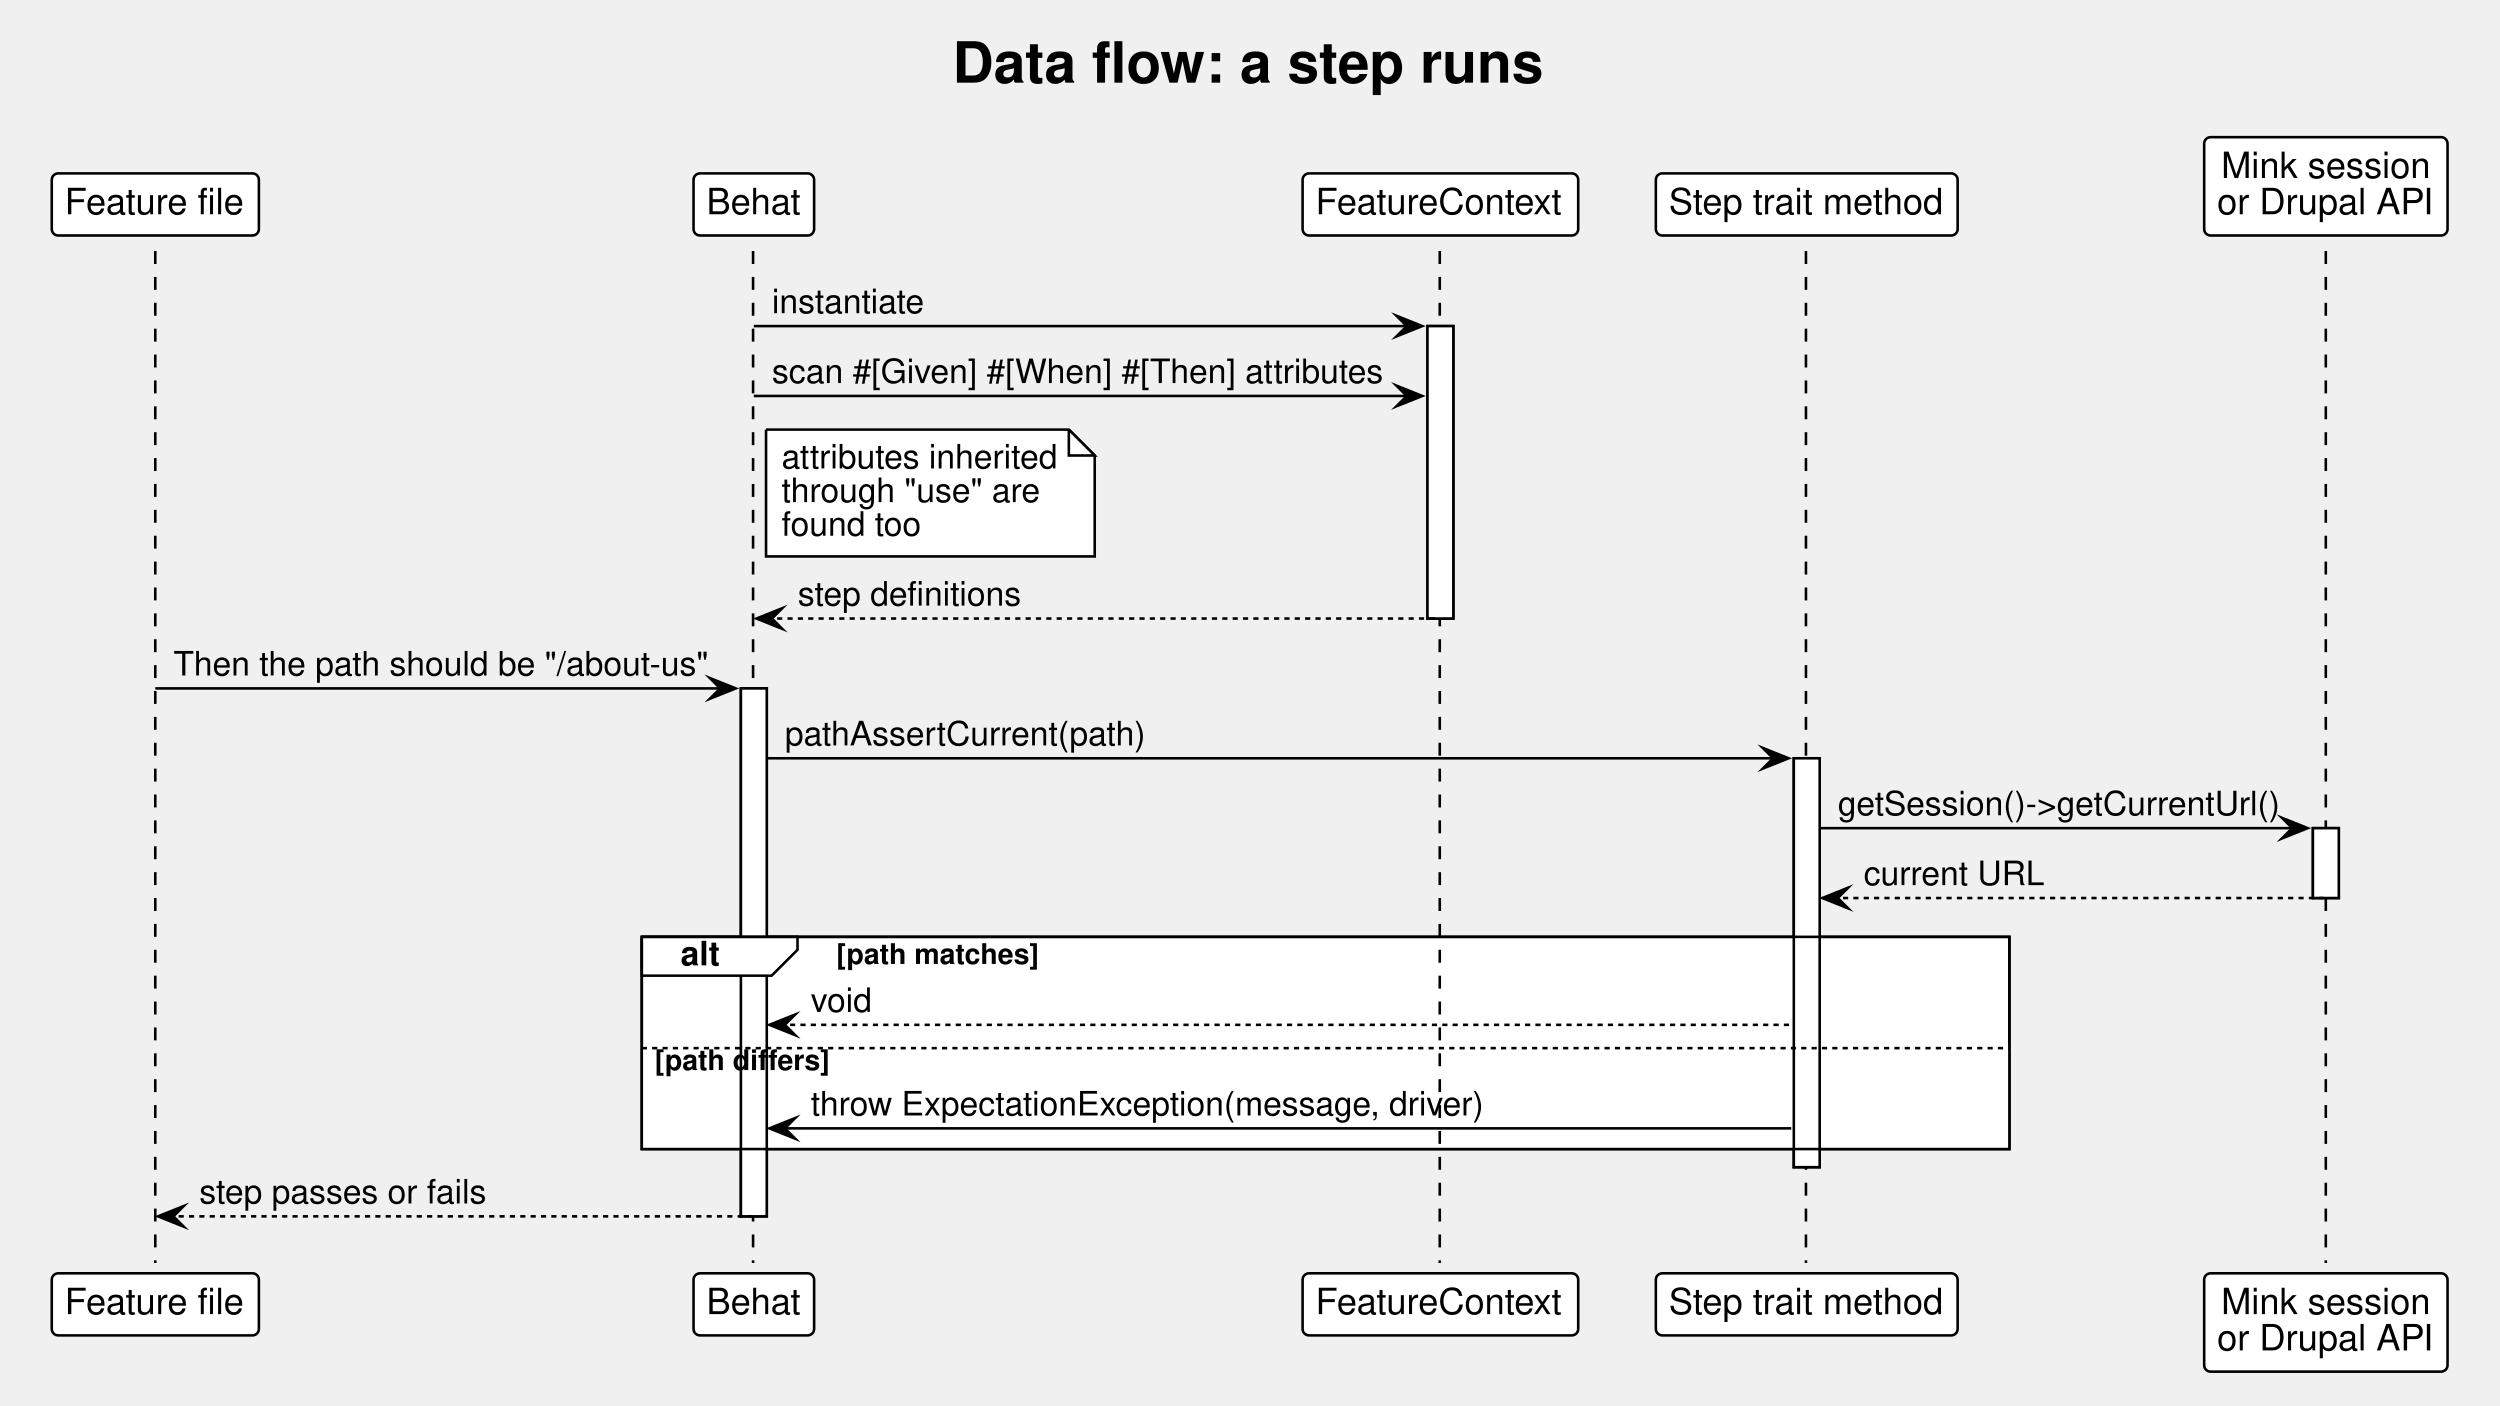
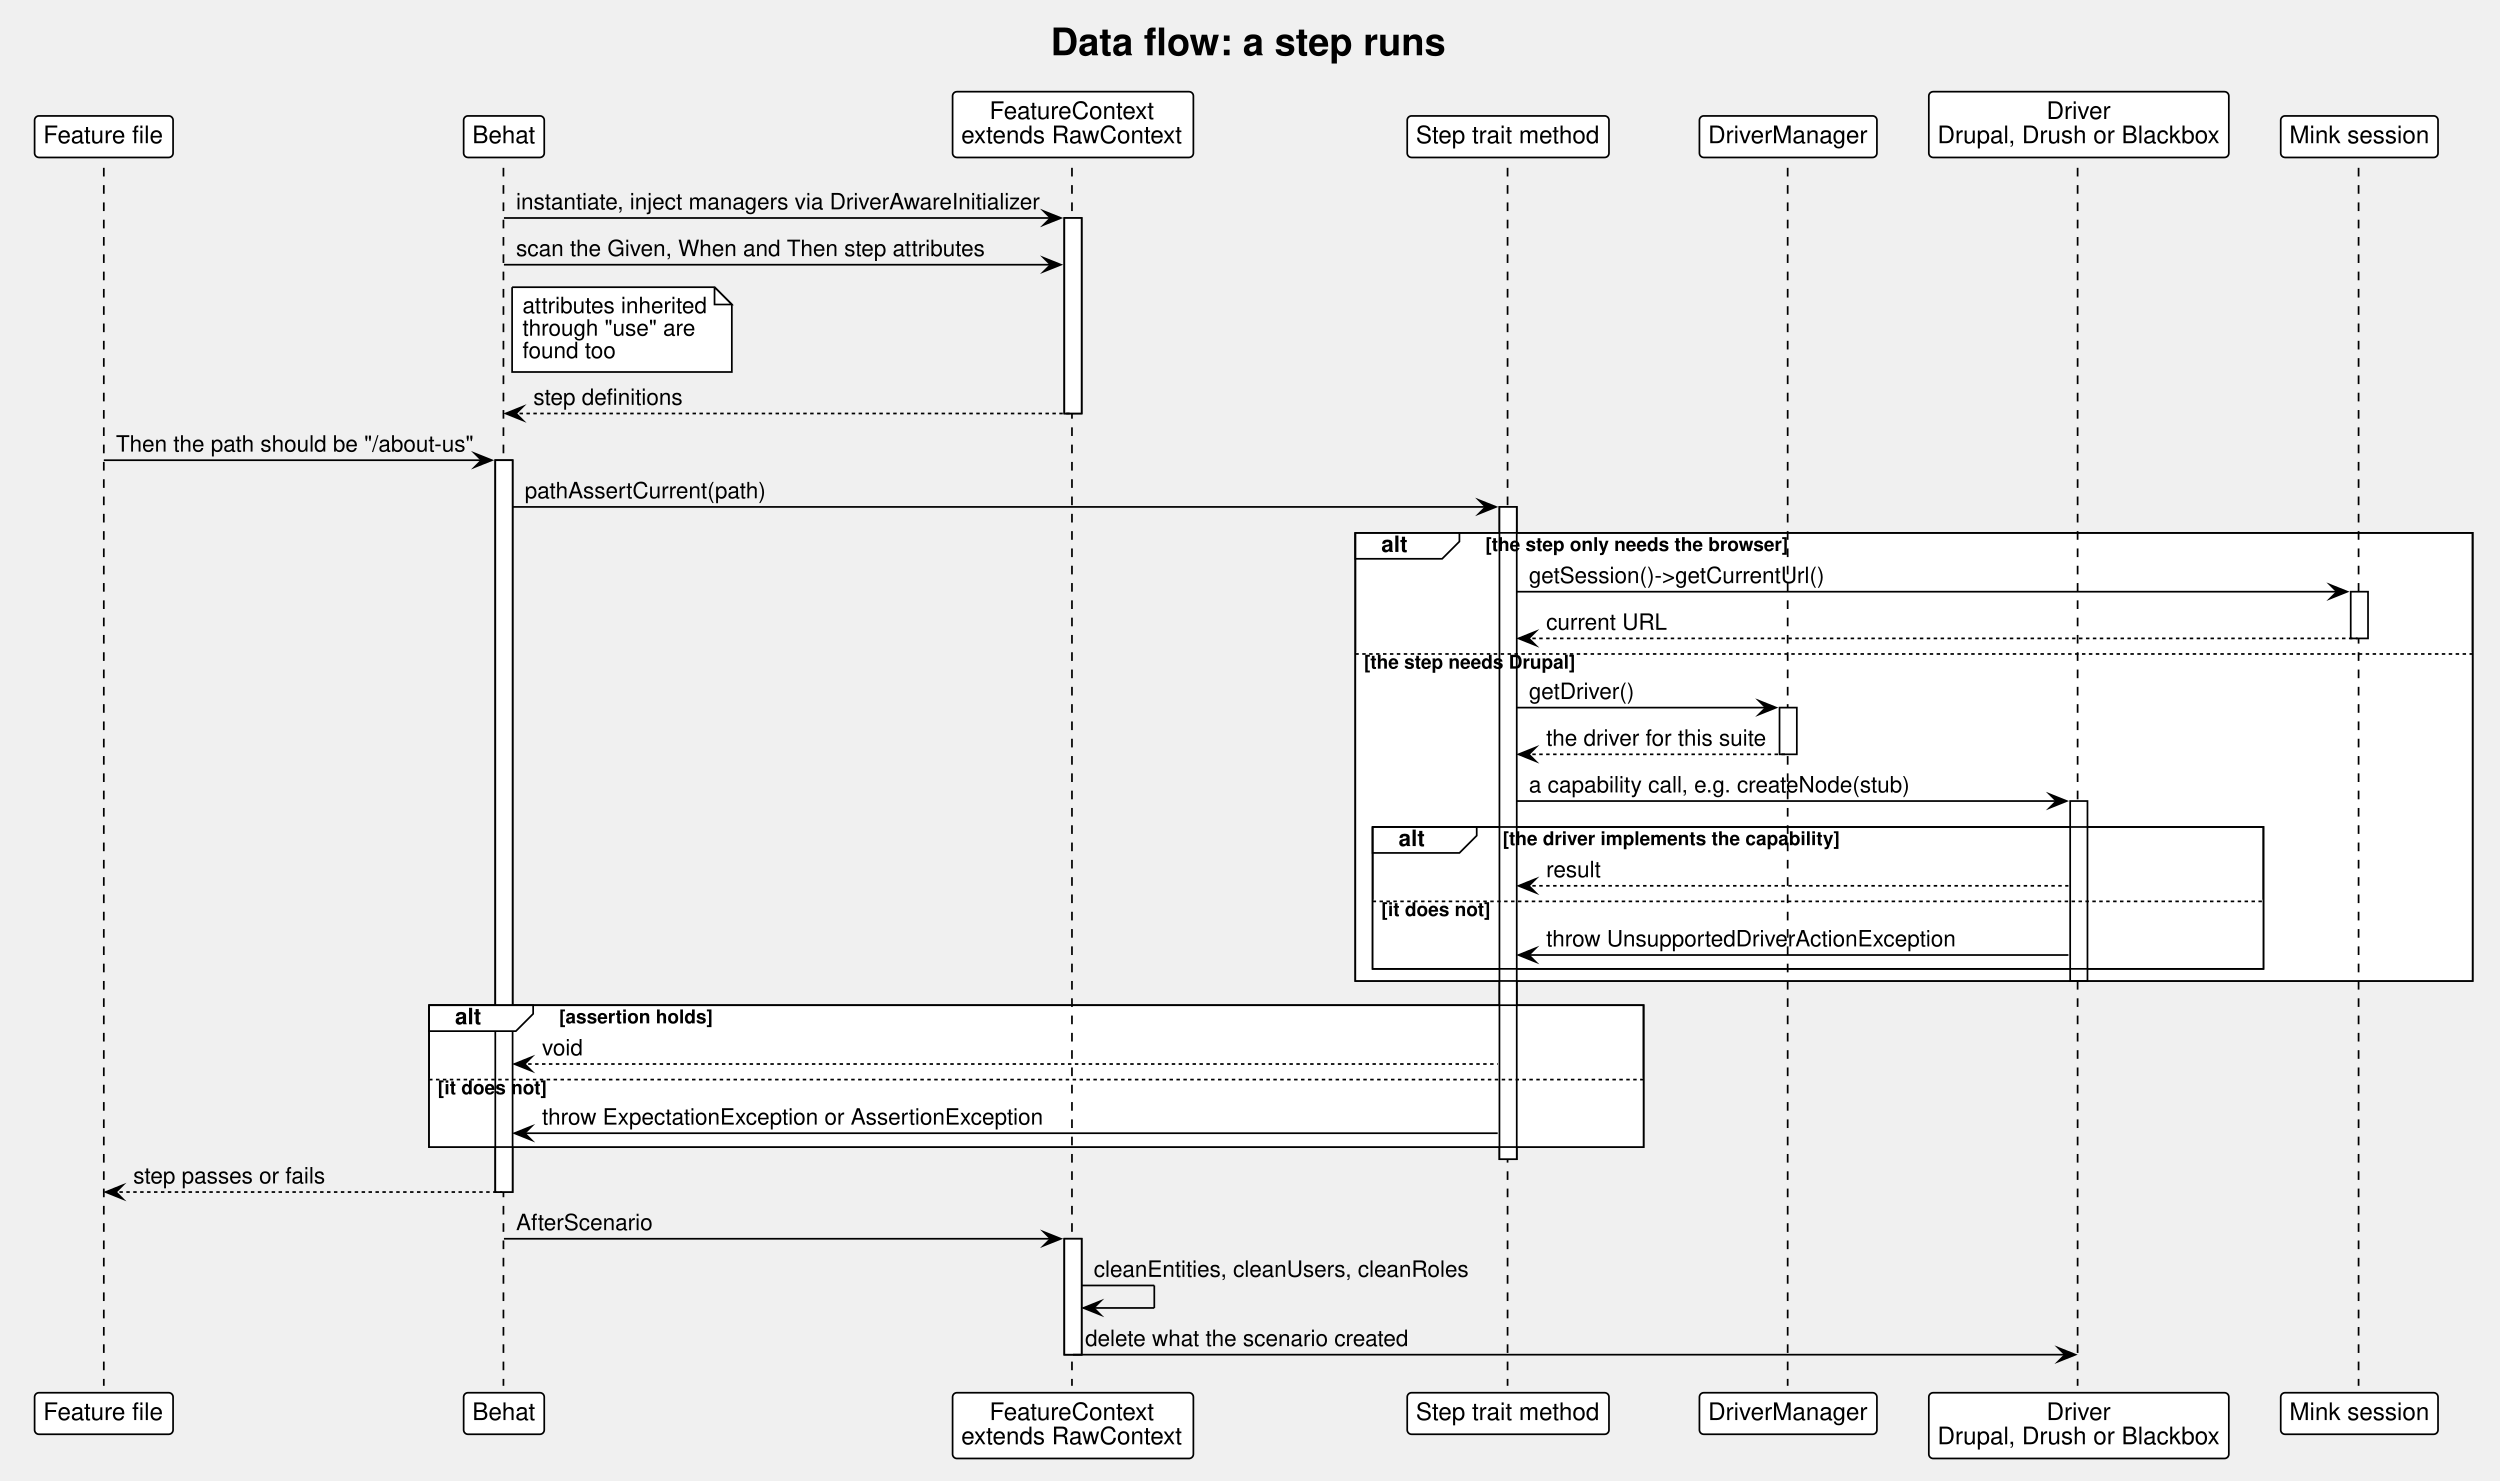
- <svg xmlns="http://www.w3.org/2000/svg" contentStyleType="text/css" data-diagram-type="SEQUENCE" height="543px" preserveAspectRatio="none" style="width:966px;height:543px;background:#FFFFFF;" version="1.1" viewBox="0 0 966 543" width="966px" zoomAndPan="magnify">
+ <svg xmlns="http://www.w3.org/2000/svg" contentStyleType="text/css" data-diagram-type="SEQUENCE" height="856px" preserveAspectRatio="none" style="width:1445px;height:856px;background:#FFFFFF;" version="1.1" viewBox="0 0 1445 856" width="1445px" zoomAndPan="magnify">
  <defs />
  <g>
-     <g class="title" data-source-line="9">
-       <text fill="#000000" font-family="Helvetica" font-size="22" font-weight="700" lengthAdjust="spacing" textLength="228.594" x="368.067" y="31.94">Data flow: a step runs</text>
-     </g>
-     <g>
-       <rect fill="#FFFFFF" height="204" style="stroke:#000000;stroke-width:1;" width="10" x="286.281" y="266" />
-     </g>
-     <g>
-       <rect fill="#FFFFFF" height="113" style="stroke:#000000;stroke-width:1;" width="10" x="551.572" y="126" />
-     </g>
-     <g>
-       <rect fill="#FFFFFF" height="158" style="stroke:#000000;stroke-width:1;" width="10" x="693.127" y="293" />
-     </g>
-     <g>
-       <rect fill="#FFFFFF" height="27" style="stroke:#000000;stroke-width:1;" width="10" x="893.71" y="320" />
-     </g>
-     <rect fill="#FFFFFF" height="82" style="stroke:#000000;stroke-width:1;" width="528.446" x="247.988" y="362" />
-     <rect fill="#FFFFFF" height="40" style="stroke:none;stroke-width:1;" width="528.446" x="247.988" y="404" />
-     <g class="participant-lifeline" data-entity-uid="part1" data-qualified-name="Feature" data-source-line="11" id="part1-lifeline">
-       <g>
-         <rect fill="#000000" fill-opacity="0" height="391" width="8" x="56.017" y="97" />
-         <line style="stroke:#000000;stroke-width:1;stroke-dasharray:5,5;" x1="60" x2="60" y1="97" y2="488" />
-       </g>
-     </g>
-     <g class="participant-lifeline" data-entity-uid="part2" data-qualified-name="Behat" data-source-line="12" id="part2-lifeline">
-       <g>
-         <rect fill="#000000" fill-opacity="0" height="391" width="8" x="287.281" y="97" />
-         <line style="stroke:#000000;stroke-width:1;stroke-dasharray:5,5;" x1="290.988" x2="290.988" y1="97" y2="488" />
-       </g>
-     </g>
-     <g class="participant-lifeline" data-entity-uid="part3" data-qualified-name="Ctx" data-source-line="13" id="part3-lifeline">
-       <g>
-         <rect fill="#000000" fill-opacity="0" height="391" width="8" x="552.572" y="97" />
-         <line style="stroke:#000000;stroke-width:1;stroke-dasharray:5,5;" x1="556.324" x2="556.324" y1="97" y2="488" />
-       </g>
-     </g>
-     <g class="participant-lifeline" data-entity-uid="part4" data-qualified-name="Trait" data-source-line="14" id="part4-lifeline">
-       <g>
-         <rect fill="#000000" fill-opacity="0" height="391" width="8" x="694.127" y="97" />
-         <line style="stroke:#000000;stroke-width:1;stroke-dasharray:5,5;" x1="697.82" x2="697.82" y1="97" y2="488" />
-       </g>
-     </g>
-     <g class="participant-lifeline" data-entity-uid="part5" data-qualified-name="Target" data-source-line="15" id="part5-lifeline">
-       <g>
-         <rect fill="#000000" fill-opacity="0" height="391" width="8" x="894.71" y="97" />
-         <line style="stroke:#000000;stroke-width:1;stroke-dasharray:5,5;" x1="898.693" x2="898.693" y1="97" y2="488" />
-       </g>
-     </g>
-     <g class="participant participant-head" data-entity-uid="part1" data-qualified-name="Feature" data-source-line="11" id="part1-head">
+     <g class="title" data-source-line="10">
+       <text fill="#000000" font-family="Helvetica" font-size="22" font-weight="700" lengthAdjust="spacing" textLength="228.594" x="607.291" y="31.94">Data flow: a step runs</text>
+     </g>
+     <g>
+       <rect fill="#FFFFFF" height="423" style="stroke:#000000;stroke-width:1;" width="10" x="286.281" y="266" />
+     </g>
+     <g>
+       <rect fill="#FFFFFF" height="113" style="stroke:#000000;stroke-width:1;" width="10" x="615.184" y="126" />
+     </g>
+     <g>
+       <rect fill="#FFFFFF" height="67" style="stroke:#000000;stroke-width:1;" width="10" x="615.184" y="716" />
+     </g>
+     <g>
+       <rect fill="#FFFFFF" height="377" style="stroke:#000000;stroke-width:1;" width="10" x="866.68" y="293" />
+     </g>
+     <g>
+       <rect fill="#FFFFFF" height="27" style="stroke:#000000;stroke-width:1;" width="10" x="1028.566" y="409" />
+     </g>
+     <g>
+       <rect fill="#FFFFFF" height="104" style="stroke:#000000;stroke-width:1;" width="10" x="1196.559" y="463" />
+     </g>
+     <g>
+       <rect fill="#FFFFFF" height="27" style="stroke:#000000;stroke-width:1;" width="10" x="1358.717" y="342" />
+     </g>
+     <rect fill="#FFFFFF" height="259" style="stroke:#000000;stroke-width:1;" width="645.802" x="783.374" y="308" />
+     <rect fill="#FFFFFF" height="190" style="stroke:none;stroke-width:1;" width="645.802" x="783.374" y="377" />
+     <rect fill="#FFFFFF" height="82" style="stroke:#000000;stroke-width:1;" width="514.885" x="793.374" y="478" />
+     <rect fill="#FFFFFF" height="40" style="stroke:none;stroke-width:1;" width="514.885" x="793.374" y="520" />
+     <rect fill="#FFFFFF" height="82" style="stroke:#000000;stroke-width:1;" width="701.999" x="247.988" y="581" />
+     <rect fill="#FFFFFF" height="40" style="stroke:none;stroke-width:1;" width="701.999" x="247.988" y="623" />
+     <g class="participant-lifeline" data-entity-uid="part1" data-qualified-name="Feature" data-source-line="12" id="part1-lifeline">
+       <g>
+         <rect fill="#000000" fill-opacity="0" height="704" width="8" x="56.017" y="97" />
+         <line style="stroke:#000000;stroke-width:1;stroke-dasharray:5,5;" x1="60" x2="60" y1="97" y2="801" />
+       </g>
+     </g>
+     <g class="participant-lifeline" data-entity-uid="part2" data-qualified-name="Behat" data-source-line="13" id="part2-lifeline">
+       <g>
+         <rect fill="#000000" fill-opacity="0" height="704" width="8" x="287.281" y="97" />
+         <line style="stroke:#000000;stroke-width:1;stroke-dasharray:5,5;" x1="290.988" x2="290.988" y1="97" y2="801" />
+       </g>
+     </g>
+     <g class="participant-lifeline" data-entity-uid="part3" data-qualified-name="Ctx" data-source-line="14" id="part3-lifeline">
+       <g>
+         <rect fill="#000000" fill-opacity="0" height="704" width="8" x="616.184" y="97" />
+         <line style="stroke:#000000;stroke-width:1;stroke-dasharray:5,5;" x1="619.595" x2="619.595" y1="97" y2="801" />
+       </g>
+     </g>
+     <g class="participant-lifeline" data-entity-uid="part4" data-qualified-name="Trait" data-source-line="15" id="part4-lifeline">
+       <g>
+         <rect fill="#000000" fill-opacity="0" height="704" width="8" x="867.68" y="97" />
+         <line style="stroke:#000000;stroke-width:1;stroke-dasharray:5,5;" x1="871.374" x2="871.374" y1="97" y2="801" />
+       </g>
+     </g>
+     <g class="participant-lifeline" data-entity-uid="part5" data-qualified-name="DM" data-source-line="16" id="part5-lifeline">
+       <g>
+         <rect fill="#000000" fill-opacity="0" height="704" width="8" x="1029.566" y="97" />
+         <line style="stroke:#000000;stroke-width:1;stroke-dasharray:5,5;" x1="1033.273" x2="1033.273" y1="97" y2="801" />
+       </g>
+     </g>
+     <g class="participant-lifeline" data-entity-uid="part6" data-qualified-name="Driver" data-source-line="17" id="part6-lifeline">
+       <g>
+         <rect fill="#000000" fill-opacity="0" height="704" width="8" x="1197.559" y="97" />
+         <line style="stroke:#000000;stroke-width:1;stroke-dasharray:5,5;" x1="1200.859" x2="1200.859" y1="97" y2="801" />
+       </g>
+     </g>
+     <g class="participant-lifeline" data-entity-uid="part7" data-qualified-name="Mink" data-source-line="18" id="part7-lifeline">
+       <g>
+         <rect fill="#000000" fill-opacity="0" height="704" width="8" x="1359.717" y="97" />
+         <line style="stroke:#000000;stroke-width:1;stroke-dasharray:5,5;" x1="1363.259" x2="1363.259" y1="97" y2="801" />
+       </g>
+     </g>
+     <g class="participant participant-head" data-entity-uid="part1" data-qualified-name="Feature" data-source-line="12" id="part1-head">
      <rect fill="#FFFFFF" height="24" rx="2.5" ry="2.5" style="stroke:#000000;stroke-width:1;" width="80.034" x="20" y="67" />
      <text fill="#000000" font-family="Helvetica" font-size="14" lengthAdjust="spacing" textLength="70.034" x="25" y="82.78">Feature file</text>
    </g>
-     <g class="participant participant-tail" data-entity-uid="part1" data-qualified-name="Feature" data-source-line="11" id="part1-tail">
-       <rect fill="#FFFFFF" height="24" rx="2.5" ry="2.5" style="stroke:#000000;stroke-width:1;" width="80.034" x="20" y="492" />
-       <text fill="#000000" font-family="Helvetica" font-size="14" lengthAdjust="spacing" textLength="70.034" x="25" y="507.78">Feature file</text>
-     </g>
-     <g class="participant participant-head" data-entity-uid="part2" data-qualified-name="Behat" data-source-line="12" id="part2-head">
+     <g class="participant participant-tail" data-entity-uid="part1" data-qualified-name="Feature" data-source-line="12" id="part1-tail">
+       <rect fill="#FFFFFF" height="24" rx="2.5" ry="2.5" style="stroke:#000000;stroke-width:1;" width="80.034" x="20" y="805" />
+       <text fill="#000000" font-family="Helvetica" font-size="14" lengthAdjust="spacing" textLength="70.034" x="25" y="820.78">Feature file</text>
+     </g>
+     <g class="participant participant-head" data-entity-uid="part2" data-qualified-name="Behat" data-source-line="13" id="part2-head">
      <rect fill="#FFFFFF" height="24" rx="2.5" ry="2.5" style="stroke:#000000;stroke-width:1;" width="46.586" x="267.988" y="67" />
      <text fill="#000000" font-family="Helvetica" font-size="14" lengthAdjust="spacing" textLength="36.586" x="272.988" y="82.78">Behat</text>
    </g>
-     <g class="participant participant-tail" data-entity-uid="part2" data-qualified-name="Behat" data-source-line="12" id="part2-tail">
-       <rect fill="#FFFFFF" height="24" rx="2.5" ry="2.5" style="stroke:#000000;stroke-width:1;" width="46.586" x="267.988" y="492" />
-       <text fill="#000000" font-family="Helvetica" font-size="14" lengthAdjust="spacing" textLength="36.586" x="272.988" y="507.78">Behat</text>
-     </g>
-     <g class="participant participant-head" data-entity-uid="part3" data-qualified-name="Ctx" data-source-line="13" id="part3-head">
-       <rect fill="#FFFFFF" height="24" rx="2.5" ry="2.5" style="stroke:#000000;stroke-width:1;" width="106.496" x="503.324" y="67" />
-       <text fill="#000000" font-family="Helvetica" font-size="14" lengthAdjust="spacing" textLength="96.496" x="508.324" y="82.78">FeatureContext</text>
-     </g>
-     <g class="participant participant-tail" data-entity-uid="part3" data-qualified-name="Ctx" data-source-line="13" id="part3-tail">
-       <rect fill="#FFFFFF" height="24" rx="2.5" ry="2.5" style="stroke:#000000;stroke-width:1;" width="106.496" x="503.324" y="492" />
-       <text fill="#000000" font-family="Helvetica" font-size="14" lengthAdjust="spacing" textLength="96.496" x="508.324" y="507.78">FeatureContext</text>
-     </g>
-     <g class="participant participant-head" data-entity-uid="part4" data-qualified-name="Trait" data-source-line="14" id="part4-head">
-       <rect fill="#FFFFFF" height="24" rx="2.5" ry="2.5" style="stroke:#000000;stroke-width:1;" width="116.613" x="639.82" y="67" />
-       <text fill="#000000" font-family="Helvetica" font-size="14" lengthAdjust="spacing" textLength="106.613" x="644.82" y="82.78">Step trait method</text>
-     </g>
-     <g class="participant participant-tail" data-entity-uid="part4" data-qualified-name="Trait" data-source-line="14" id="part4-tail">
-       <rect fill="#FFFFFF" height="24" rx="2.5" ry="2.5" style="stroke:#000000;stroke-width:1;" width="116.613" x="639.82" y="492" />
-       <text fill="#000000" font-family="Helvetica" font-size="14" lengthAdjust="spacing" textLength="106.613" x="644.82" y="507.78">Step trait method</text>
-     </g>
-     <g class="participant participant-head" data-entity-uid="part5" data-qualified-name="Target" data-source-line="15" id="part5-head">
-       <rect fill="#FFFFFF" height="38" rx="2.5" ry="2.5" style="stroke:#000000;stroke-width:1;" width="94.034" x="851.693" y="53" />
-       <text fill="#000000" font-family="Helvetica" font-size="14" lengthAdjust="spacing" textLength="80.917" x="858.252" y="68.78">Mink session</text>
-       <text fill="#000000" font-family="Helvetica" font-size="14" lengthAdjust="spacing" textLength="84.034" x="856.693" y="82.78">or Drupal API</text>
-     </g>
-     <g class="participant participant-tail" data-entity-uid="part5" data-qualified-name="Target" data-source-line="15" id="part5-tail">
-       <rect fill="#FFFFFF" height="38" rx="2.5" ry="2.5" style="stroke:#000000;stroke-width:1;" width="94.034" x="851.693" y="492" />
-       <text fill="#000000" font-family="Helvetica" font-size="14" lengthAdjust="spacing" textLength="80.917" x="858.252" y="507.78">Mink session</text>
-       <text fill="#000000" font-family="Helvetica" font-size="14" lengthAdjust="spacing" textLength="84.034" x="856.693" y="521.78">or Drupal API</text>
-     </g>
-     <g>
-       <rect fill="#FFFFFF" height="204" style="stroke:#000000;stroke-width:1;" width="10" x="286.281" y="266" />
-     </g>
-     <g>
-       <rect fill="#FFFFFF" height="113" style="stroke:#000000;stroke-width:1;" width="10" x="551.572" y="126" />
-     </g>
-     <g>
-       <rect fill="#FFFFFF" height="158" style="stroke:#000000;stroke-width:1;" width="10" x="693.127" y="293" />
-     </g>
-     <g>
-       <rect fill="#FFFFFF" height="27" style="stroke:#000000;stroke-width:1;" width="10" x="893.71" y="320" />
-     </g>
-     <g class="message" data-entity-1="part2" data-entity-2="part3" data-source-line="17" id="msg1">
-       <polygon fill="#000000" points="539.572,122,549.572,126,539.572,130,543.572,126" style="stroke:#000000;stroke-width:1;stroke-linejoin:miter;stroke-miterlimit:10;" />
-       <line style="stroke:#000000;stroke-width:1;" x1="291.281" x2="545.572" y1="126" y2="126" />
-       <text fill="#000000" font-family="Helvetica" font-size="13" lengthAdjust="spacing" textLength="59.262" x="298.281" y="121.01">instantiate</text>
-     </g>
-     <g class="message" data-entity-1="part2" data-entity-2="part3" data-source-line="19" id="msg2">
-       <polygon fill="#000000" points="539.572,149,549.572,153,539.572,157,543.572,153" style="stroke:#000000;stroke-width:1;stroke-linejoin:miter;stroke-miterlimit:10;" />
-       <line style="stroke:#000000;stroke-width:1;" x1="291.281" x2="545.572" y1="153" y2="153" />
-       <text fill="#000000" font-family="Helvetica" font-size="13" lengthAdjust="spacing" textLength="236.292" x="298.281" y="148.01">scan #[Given] #[When] #[Then] attributes</text>
+     <g class="participant participant-tail" data-entity-uid="part2" data-qualified-name="Behat" data-source-line="13" id="part2-tail">
+       <rect fill="#FFFFFF" height="24" rx="2.5" ry="2.5" style="stroke:#000000;stroke-width:1;" width="46.586" x="267.988" y="805" />
+       <text fill="#000000" font-family="Helvetica" font-size="14" lengthAdjust="spacing" textLength="36.586" x="272.988" y="820.78">Behat</text>
+     </g>
+     <g class="participant participant-head" data-entity-uid="part3" data-qualified-name="Ctx" data-source-line="14" id="part3-head">
+       <rect fill="#FFFFFF" height="38" rx="2.5" ry="2.5" style="stroke:#000000;stroke-width:1;" width="139.179" x="550.595" y="53" />
+       <text fill="#000000" font-family="Helvetica" font-size="14" lengthAdjust="spacing" textLength="96.496" x="571.936" y="68.78">FeatureContext</text>
+       <text fill="#000000" font-family="Helvetica" font-size="14" lengthAdjust="spacing" textLength="129.179" x="555.595" y="82.78">extends RawContext</text>
+     </g>
+     <g class="participant participant-tail" data-entity-uid="part3" data-qualified-name="Ctx" data-source-line="14" id="part3-tail">
+       <rect fill="#FFFFFF" height="38" rx="2.5" ry="2.5" style="stroke:#000000;stroke-width:1;" width="139.179" x="550.595" y="805" />
+       <text fill="#000000" font-family="Helvetica" font-size="14" lengthAdjust="spacing" textLength="96.496" x="571.936" y="820.78">FeatureContext</text>
+       <text fill="#000000" font-family="Helvetica" font-size="14" lengthAdjust="spacing" textLength="129.179" x="555.595" y="834.78">extends RawContext</text>
+     </g>
+     <g class="participant participant-head" data-entity-uid="part4" data-qualified-name="Trait" data-source-line="15" id="part4-head">
+       <rect fill="#FFFFFF" height="24" rx="2.5" ry="2.5" style="stroke:#000000;stroke-width:1;" width="116.613" x="813.374" y="67" />
+       <text fill="#000000" font-family="Helvetica" font-size="14" lengthAdjust="spacing" textLength="106.613" x="818.374" y="82.78">Step trait method</text>
+     </g>
+     <g class="participant participant-tail" data-entity-uid="part4" data-qualified-name="Trait" data-source-line="15" id="part4-tail">
+       <rect fill="#FFFFFF" height="24" rx="2.5" ry="2.5" style="stroke:#000000;stroke-width:1;" width="116.613" x="813.374" y="805" />
+       <text fill="#000000" font-family="Helvetica" font-size="14" lengthAdjust="spacing" textLength="106.613" x="818.374" y="820.78">Step trait method</text>
+     </g>
+     <g class="participant participant-head" data-entity-uid="part5" data-qualified-name="DM" data-source-line="16" id="part5-head">
+       <rect fill="#FFFFFF" height="24" rx="2.5" ry="2.5" style="stroke:#000000;stroke-width:1;" width="102.586" x="982.273" y="67" />
+       <text fill="#000000" font-family="Helvetica" font-size="14" lengthAdjust="spacing" textLength="92.586" x="987.273" y="82.78">DriverManager</text>
+     </g>
+     <g class="participant participant-tail" data-entity-uid="part5" data-qualified-name="DM" data-source-line="16" id="part5-tail">
+       <rect fill="#FFFFFF" height="24" rx="2.5" ry="2.5" style="stroke:#000000;stroke-width:1;" width="102.586" x="982.273" y="805" />
+       <text fill="#000000" font-family="Helvetica" font-size="14" lengthAdjust="spacing" textLength="92.586" x="987.273" y="820.78">DriverManager</text>
+     </g>
+     <g class="participant participant-head" data-entity-uid="part6" data-qualified-name="Driver" data-source-line="17" id="part6-head">
+       <rect fill="#FFFFFF" height="38" rx="2.5" ry="2.5" style="stroke:#000000;stroke-width:1;" width="173.399" x="1114.859" y="53" />
+       <text fill="#000000" font-family="Helvetica" font-size="14" lengthAdjust="spacing" textLength="37.331" x="1182.894" y="68.78">Driver</text>
+       <text fill="#000000" font-family="Helvetica" font-size="14" lengthAdjust="spacing" textLength="163.399" x="1119.859" y="82.78">Drupal, Drush or Blackbox</text>
+     </g>
+     <g class="participant participant-tail" data-entity-uid="part6" data-qualified-name="Driver" data-source-line="17" id="part6-tail">
+       <rect fill="#FFFFFF" height="38" rx="2.5" ry="2.5" style="stroke:#000000;stroke-width:1;" width="173.399" x="1114.859" y="805" />
+       <text fill="#000000" font-family="Helvetica" font-size="14" lengthAdjust="spacing" textLength="37.331" x="1182.894" y="820.78">Driver</text>
+       <text fill="#000000" font-family="Helvetica" font-size="14" lengthAdjust="spacing" textLength="163.399" x="1119.859" y="834.78">Drupal, Drush or Blackbox</text>
+     </g>
+     <g class="participant participant-head" data-entity-uid="part7" data-qualified-name="Mink" data-source-line="18" id="part7-head">
+       <rect fill="#FFFFFF" height="24" rx="2.5" ry="2.5" style="stroke:#000000;stroke-width:1;" width="90.917" x="1318.259" y="67" />
+       <text fill="#000000" font-family="Helvetica" font-size="14" lengthAdjust="spacing" textLength="80.917" x="1323.259" y="82.78">Mink session</text>
+     </g>
+     <g class="participant participant-tail" data-entity-uid="part7" data-qualified-name="Mink" data-source-line="18" id="part7-tail">
+       <rect fill="#FFFFFF" height="24" rx="2.5" ry="2.5" style="stroke:#000000;stroke-width:1;" width="90.917" x="1318.259" y="805" />
+       <text fill="#000000" font-family="Helvetica" font-size="14" lengthAdjust="spacing" textLength="80.917" x="1323.259" y="820.78">Mink session</text>
+     </g>
+     <g>
+       <rect fill="#FFFFFF" height="423" style="stroke:#000000;stroke-width:1;" width="10" x="286.281" y="266" />
+     </g>
+     <g>
+       <rect fill="#FFFFFF" height="113" style="stroke:#000000;stroke-width:1;" width="10" x="615.184" y="126" />
+     </g>
+     <g>
+       <rect fill="#FFFFFF" height="67" style="stroke:#000000;stroke-width:1;" width="10" x="615.184" y="716" />
+     </g>
+     <g>
+       <rect fill="#FFFFFF" height="377" style="stroke:#000000;stroke-width:1;" width="10" x="866.68" y="293" />
+     </g>
+     <g>
+       <rect fill="#FFFFFF" height="27" style="stroke:#000000;stroke-width:1;" width="10" x="1028.566" y="409" />
+     </g>
+     <g>
+       <rect fill="#FFFFFF" height="104" style="stroke:#000000;stroke-width:1;" width="10" x="1196.559" y="463" />
+     </g>
+     <g>
+       <rect fill="#FFFFFF" height="27" style="stroke:#000000;stroke-width:1;" width="10" x="1358.717" y="342" />
+     </g>
+     <g class="message" data-entity-1="part2" data-entity-2="part3" data-source-line="20" id="msg1">
+       <polygon fill="#000000" points="603.184,122,613.184,126,603.184,130,607.184,126" style="stroke:#000000;stroke-width:1;stroke-linejoin:miter;stroke-miterlimit:10;" />
+       <line style="stroke:#000000;stroke-width:1;" x1="291.281" x2="609.184" y1="126" y2="126" />
+       <text fill="#000000" font-family="Helvetica" font-size="13" lengthAdjust="spacing" textLength="304.903" x="298.281" y="121.01">instantiate, inject managers via DriverAwareInitializer</text>
+     </g>
+     <g class="message" data-entity-1="part2" data-entity-2="part3" data-source-line="22" id="msg2">
+       <polygon fill="#000000" points="603.184,149,613.184,153,603.184,157,607.184,153" style="stroke:#000000;stroke-width:1;stroke-linejoin:miter;stroke-miterlimit:10;" />
+       <line style="stroke:#000000;stroke-width:1;" x1="291.281" x2="609.184" y1="153" y2="153" />
+       <text fill="#000000" font-family="Helvetica" font-size="13" lengthAdjust="spacing" textLength="271.711" x="298.281" y="148.01">scan the Given, When and Then step attributes</text>
    </g>
    <path d="M296,166 L296,215 L423,215 L423,176 L413,166 L296,166" fill="#FFFFFF" style="stroke:#000000;stroke-width:1;" />
    <path d="M413,166 L413,176 L423,176 L413,166" fill="#FFFFFF" style="stroke:#000000;stroke-width:1;" />
    <text fill="#000000" font-family="Helvetica" font-size="13" lengthAdjust="spacing" textLength="106.952" x="302" y="181.01">attributes inherited</text>
    <text fill="#000000" font-family="Helvetica" font-size="13" lengthAdjust="spacing" textLength="100.293" x="302" y="194.01">through "use" are</text>
    <text fill="#000000" font-family="Helvetica" font-size="13" lengthAdjust="spacing" textLength="54.215" x="302" y="207.01">found too</text>
-     <g class="message" data-entity-1="part3" data-entity-2="part2" data-source-line="21" id="msg3">
+     <g class="message" data-entity-1="part3" data-entity-2="part2" data-source-line="24" id="msg3">
      <polygon fill="#000000" points="302.281,235,292.281,239,302.281,243,298.281,239" style="stroke:#000000;stroke-width:1;stroke-linejoin:miter;stroke-miterlimit:10;" />
-       <line style="stroke:#000000;stroke-width:1;stroke-dasharray:2,2;" x1="296.281" x2="555.572" y1="239" y2="239" />
+       <line style="stroke:#000000;stroke-width:1;stroke-dasharray:2,2;" x1="296.281" x2="619.184" y1="239" y2="239" />
      <text fill="#000000" font-family="Helvetica" font-size="13" lengthAdjust="spacing" textLength="86.722" x="308.281" y="234.01">step definitions</text>
    </g>
-     <g class="message" data-entity-1="part1" data-entity-2="part2" data-source-line="24" id="msg4">
+     <g class="message" data-entity-1="part1" data-entity-2="part2" data-source-line="27" id="msg4">
      <polygon fill="#000000" points="274.281,262,284.281,266,274.281,270,278.281,266" style="stroke:#000000;stroke-width:1;stroke-linejoin:miter;stroke-miterlimit:10;" />
      <line style="stroke:#000000;stroke-width:1;" x1="60.017" x2="280.281" y1="266" y2="266" />
      <text fill="#000000" font-family="Helvetica" font-size="13" lengthAdjust="spacing" textLength="207.264" x="67.017" y="261.01">Then the path should be "/about-us"</text>
    </g>
-     <g class="message" data-entity-1="part2" data-entity-2="part4" data-source-line="26" id="msg5">
-       <polygon fill="#000000" points="681.127,289,691.127,293,681.127,297,685.127,293" style="stroke:#000000;stroke-width:1;stroke-linejoin:miter;stroke-miterlimit:10;" />
-       <line style="stroke:#000000;stroke-width:1;" x1="296.281" x2="687.127" y1="293" y2="293" />
+     <g class="message" data-entity-1="part2" data-entity-2="part4" data-source-line="29" id="msg5">
+       <polygon fill="#000000" points="854.68,289,864.68,293,854.68,297,858.68,293" style="stroke:#000000;stroke-width:1;stroke-linejoin:miter;stroke-miterlimit:10;" />
+       <line style="stroke:#000000;stroke-width:1;" x1="296.281" x2="860.68" y1="293" y2="293" />
      <text fill="#000000" font-family="Helvetica" font-size="13" lengthAdjust="spacing" textLength="139.452" x="303.281" y="288.01">pathAssertCurrent(path)</text>
    </g>
-     <g class="message" data-entity-1="part4" data-entity-2="part5" data-source-line="28" id="msg6">
-       <polygon fill="#000000" points="881.71,316,891.71,320,881.71,324,885.71,320" style="stroke:#000000;stroke-width:1;stroke-linejoin:miter;stroke-miterlimit:10;" />
-       <line style="stroke:#000000;stroke-width:1;" x1="703.127" x2="887.71" y1="320" y2="320" />
-       <text fill="#000000" font-family="Helvetica" font-size="13" lengthAdjust="spacing" textLength="171.583" x="710.127" y="315.01">getSession()-&gt;getCurrentUrl()</text>
-     </g>
-     <g class="message" data-entity-1="part5" data-entity-2="part4" data-source-line="30" id="msg7">
-       <polygon fill="#000000" points="714.127,343,704.127,347,714.127,351,710.127,347" style="stroke:#000000;stroke-width:1;stroke-linejoin:miter;stroke-miterlimit:10;" />
-       <line style="stroke:#000000;stroke-width:1;stroke-dasharray:2,2;" x1="708.127" x2="897.71" y1="347" y2="347" />
-       <text fill="#000000" font-family="Helvetica" font-size="13" lengthAdjust="spacing" textLength="70.078" x="720.127" y="342.01">current URL</text>
-     </g>
-     <path d="M247.988,362 L308.159,362 L308.159,367 L298.159,377 L247.988,377 L247.988,362" fill="#FFFFFF" style="stroke:#000000;stroke-width:1;" />
-     <rect fill="none" height="82" style="stroke:#000000;stroke-width:1;" width="528.446" x="247.988" y="362" />
-     <text fill="#000000" font-family="Helvetica" font-size="13" font-weight="700" lengthAdjust="spacing" textLength="15.171" x="262.988" y="373.01">alt</text>
-     <text fill="#000000" font-family="Helvetica" font-size="11" font-weight="700" lengthAdjust="spacing" textLength="78.235" x="323.159" y="372.47">[path matches]</text>
-     <g class="message" data-entity-1="part4" data-entity-2="part2" data-source-line="34" id="msg8">
-       <polygon fill="#000000" points="307.281,392,297.281,396,307.281,400,303.281,396" style="stroke:#000000;stroke-width:1;stroke-linejoin:miter;stroke-miterlimit:10;" />
-       <line style="stroke:#000000;stroke-width:1;stroke-dasharray:2,2;" x1="301.281" x2="692.127" y1="396" y2="396" />
-       <text fill="#000000" font-family="Helvetica" font-size="13" lengthAdjust="spacing" textLength="23.848" x="313.281" y="391.01">void</text>
-     </g>
-     <line style="stroke:#000000;stroke-width:1;stroke-dasharray:2,2;" x1="247.988" x2="776.434" y1="405" y2="405" />
-     <text fill="#000000" font-family="Helvetica" font-size="11" font-weight="700" lengthAdjust="spacing" textLength="67.219" x="252.988" y="413.47">[path differs]</text>
-     <g class="message" data-entity-1="part4" data-entity-2="part2" data-source-line="36" id="msg9">
-       <polygon fill="#000000" points="307.281,432,297.281,436,307.281,440,303.281,436" style="stroke:#000000;stroke-width:1;stroke-linejoin:miter;stroke-miterlimit:10;" />
-       <line style="stroke:#000000;stroke-width:1;" x1="301.281" x2="692.127" y1="436" y2="436" />
-       <text fill="#000000" font-family="Helvetica" font-size="13" lengthAdjust="spacing" textLength="261.562" x="313.281" y="431.01">throw ExpectationException(message, driver)</text>
-     </g>
-     <g class="message" data-entity-1="part2" data-entity-2="part1" data-source-line="40" id="msg10">
-       <polygon fill="#000000" points="71.017,466,61.017,470,71.017,474,67.017,470" style="stroke:#000000;stroke-width:1;stroke-linejoin:miter;stroke-miterlimit:10;" />
-       <line style="stroke:#000000;stroke-width:1;stroke-dasharray:2,2;" x1="65.017" x2="290.281" y1="470" y2="470" />
-       <text fill="#000000" font-family="Helvetica" font-size="13" lengthAdjust="spacing" textLength="111.274" x="77.017" y="465.01">step passes or fails</text>
+     <path d="M783.374,308 L843.544,308 L843.544,313 L833.544,323 L783.374,323 L783.374,308" fill="#FFFFFF" style="stroke:#000000;stroke-width:1;" />
+     <rect fill="none" height="259" style="stroke:#000000;stroke-width:1;" width="645.802" x="783.374" y="308" />
+     <text fill="#000000" font-family="Helvetica" font-size="13" font-weight="700" lengthAdjust="spacing" textLength="15.171" x="798.374" y="319.01">alt</text>
+     <text fill="#000000" font-family="Helvetica" font-size="11" font-weight="700" lengthAdjust="spacing" textLength="175.42" x="858.544" y="318.47">[the step only needs the browser]</text>
+     <g class="message" data-entity-1="part4" data-entity-2="part7" data-source-line="33" id="msg6">
+       <polygon fill="#000000" points="1346.717,338,1356.717,342,1346.717,346,1350.717,342" style="stroke:#000000;stroke-width:1;stroke-linejoin:miter;stroke-miterlimit:10;" />
+       <line style="stroke:#000000;stroke-width:1;" x1="876.68" x2="1352.717" y1="342" y2="342" />
+       <text fill="#000000" font-family="Helvetica" font-size="13" lengthAdjust="spacing" textLength="171.583" x="883.68" y="337.01">getSession()-&gt;getCurrentUrl()</text>
+     </g>
+     <g class="message" data-entity-1="part7" data-entity-2="part4" data-source-line="35" id="msg7">
+       <polygon fill="#000000" points="887.68,365,877.68,369,887.68,373,883.68,369" style="stroke:#000000;stroke-width:1;stroke-linejoin:miter;stroke-miterlimit:10;" />
+       <line style="stroke:#000000;stroke-width:1;stroke-dasharray:2,2;" x1="881.68" x2="1362.717" y1="369" y2="369" />
+       <text fill="#000000" font-family="Helvetica" font-size="13" lengthAdjust="spacing" textLength="70.078" x="893.68" y="364.01">current URL</text>
+     </g>
+     <line style="stroke:#000000;stroke-width:1;stroke-dasharray:2,2;" x1="783.374" x2="1429.176" y1="378" y2="378" />
+     <text fill="#000000" font-family="Helvetica" font-size="11" font-weight="700" lengthAdjust="spacing" textLength="122.241" x="788.374" y="386.47">[the step needs Drupal]</text>
+     <g class="message" data-entity-1="part4" data-entity-2="part5" data-source-line="38" id="msg8">
+       <polygon fill="#000000" points="1016.566,405,1026.566,409,1016.566,413,1020.566,409" style="stroke:#000000;stroke-width:1;stroke-linejoin:miter;stroke-miterlimit:10;" />
+       <line style="stroke:#000000;stroke-width:1;" x1="876.68" x2="1022.566" y1="409" y2="409" />
+       <text fill="#000000" font-family="Helvetica" font-size="13" lengthAdjust="spacing" textLength="61.395" x="883.68" y="404.01">getDriver()</text>
+     </g>
+     <g class="message" data-entity-1="part5" data-entity-2="part4" data-source-line="40" id="msg9">
+       <polygon fill="#000000" points="887.68,432,877.68,436,887.68,440,883.68,436" style="stroke:#000000;stroke-width:1;stroke-linejoin:miter;stroke-miterlimit:10;" />
+       <line style="stroke:#000000;stroke-width:1;stroke-dasharray:2,2;" x1="881.68" x2="1032.566" y1="436" y2="436" />
+       <text fill="#000000" font-family="Helvetica" font-size="13" lengthAdjust="spacing" textLength="127.886" x="893.68" y="431.01">the driver for this suite</text>
+     </g>
+     <g class="message" data-entity-1="part4" data-entity-2="part6" data-source-line="42" id="msg10">
+       <polygon fill="#000000" points="1184.559,459,1194.559,463,1184.559,467,1188.559,463" style="stroke:#000000;stroke-width:1;stroke-linejoin:miter;stroke-miterlimit:10;" />
+       <line style="stroke:#000000;stroke-width:1;" x1="876.68" x2="1190.559" y1="463" y2="463" />
+       <text fill="#000000" font-family="Helvetica" font-size="13" lengthAdjust="spacing" textLength="221.114" x="883.68" y="458.01">a capability call, e.g. createNode(stub)</text>
+     </g>
+     <path d="M793.374,478 L853.544,478 L853.544,483 L843.544,493 L793.374,493 L793.374,478" fill="#FFFFFF" style="stroke:#000000;stroke-width:1;" />
+     <rect fill="none" height="82" style="stroke:#000000;stroke-width:1;" width="514.885" x="793.374" y="478" />
+     <text fill="#000000" font-family="Helvetica" font-size="13" font-weight="700" lengthAdjust="spacing" textLength="15.171" x="808.374" y="489.01">alt</text>
+     <text fill="#000000" font-family="Helvetica" font-size="11" font-weight="700" lengthAdjust="spacing" textLength="194.992" x="868.544" y="488.47">[the driver implements the capability]</text>
+     <g class="message" data-entity-1="part6" data-entity-2="part4" data-source-line="45" id="msg11">
+       <polygon fill="#000000" points="887.68,508,877.68,512,887.68,516,883.68,512" style="stroke:#000000;stroke-width:1;stroke-linejoin:miter;stroke-miterlimit:10;" />
+       <line style="stroke:#000000;stroke-width:1;stroke-dasharray:2,2;" x1="881.68" x2="1195.559" y1="512" y2="512" />
+       <text fill="#000000" font-family="Helvetica" font-size="13" lengthAdjust="spacing" textLength="31.789" x="893.68" y="507.01">result</text>
+     </g>
+     <line style="stroke:#000000;stroke-width:1;stroke-dasharray:2,2;" x1="793.374" x2="1308.259" y1="521" y2="521" />
+     <text fill="#000000" font-family="Helvetica" font-size="11" font-weight="700" lengthAdjust="spacing" textLength="62.933" x="798.374" y="529.47">[it does not]</text>
+     <g class="message" data-entity-1="part6" data-entity-2="part4" data-source-line="47" id="msg12">
+       <polygon fill="#000000" points="887.68,548,877.68,552,887.68,556,883.68,552" style="stroke:#000000;stroke-width:1;stroke-linejoin:miter;stroke-miterlimit:10;" />
+       <line style="stroke:#000000;stroke-width:1;" x1="881.68" x2="1195.559" y1="552" y2="552" />
+       <text fill="#000000" font-family="Helvetica" font-size="13" lengthAdjust="spacing" textLength="237.726" x="893.68" y="547.01">throw UnsupportedDriverActionException</text>
+     </g>
+     <path d="M247.988,581 L308.159,581 L308.159,586 L298.159,596 L247.988,596 L247.988,581" fill="#FFFFFF" style="stroke:#000000;stroke-width:1;" />
+     <rect fill="none" height="82" style="stroke:#000000;stroke-width:1;" width="701.999" x="247.988" y="581" />
+     <text fill="#000000" font-family="Helvetica" font-size="13" font-weight="700" lengthAdjust="spacing" textLength="15.171" x="262.988" y="592.01">alt</text>
+     <text fill="#000000" font-family="Helvetica" font-size="11" font-weight="700" lengthAdjust="spacing" textLength="88.623" x="323.159" y="591.47">[assertion holds]</text>
+     <g class="message" data-entity-1="part4" data-entity-2="part2" data-source-line="53" id="msg13">
+       <polygon fill="#000000" points="307.281,611,297.281,615,307.281,619,303.281,615" style="stroke:#000000;stroke-width:1;stroke-linejoin:miter;stroke-miterlimit:10;" />
+       <line style="stroke:#000000;stroke-width:1;stroke-dasharray:2,2;" x1="301.281" x2="865.68" y1="615" y2="615" />
+       <text fill="#000000" font-family="Helvetica" font-size="13" lengthAdjust="spacing" textLength="23.848" x="313.281" y="610.01">void</text>
+     </g>
+     <line style="stroke:#000000;stroke-width:1;stroke-dasharray:2,2;" x1="247.988" x2="949.987" y1="624" y2="624" />
+     <text fill="#000000" font-family="Helvetica" font-size="11" font-weight="700" lengthAdjust="spacing" textLength="62.933" x="252.988" y="632.47">[it does not]</text>
+     <g class="message" data-entity-1="part4" data-entity-2="part2" data-source-line="55" id="msg14">
+       <polygon fill="#000000" points="307.281,651,297.281,655,307.281,659,303.281,655" style="stroke:#000000;stroke-width:1;stroke-linejoin:miter;stroke-miterlimit:10;" />
+       <line style="stroke:#000000;stroke-width:1;" x1="301.281" x2="865.68" y1="655" y2="655" />
+       <text fill="#000000" font-family="Helvetica" font-size="13" lengthAdjust="spacing" textLength="290.488" x="313.281" y="650.01">throw ExpectationException or AssertionException</text>
+     </g>
+     <g class="message" data-entity-1="part2" data-entity-2="part1" data-source-line="59" id="msg15">
+       <polygon fill="#000000" points="71.017,685,61.017,689,71.017,693,67.017,689" style="stroke:#000000;stroke-width:1;stroke-linejoin:miter;stroke-miterlimit:10;" />
+       <line style="stroke:#000000;stroke-width:1;stroke-dasharray:2,2;" x1="65.017" x2="290.281" y1="689" y2="689" />
+       <text fill="#000000" font-family="Helvetica" font-size="13" lengthAdjust="spacing" textLength="111.274" x="77.017" y="684.01">step passes or fails</text>
+     </g>
+     <g class="message" data-entity-1="part2" data-entity-2="part3" data-source-line="62" id="msg16">
+       <polygon fill="#000000" points="603.184,712,613.184,716,603.184,720,607.184,716" style="stroke:#000000;stroke-width:1;stroke-linejoin:miter;stroke-miterlimit:10;" />
+       <line style="stroke:#000000;stroke-width:1;" x1="291.281" x2="609.184" y1="716" y2="716" />
+       <text fill="#000000" font-family="Helvetica" font-size="13" lengthAdjust="spacing" textLength="78.762" x="298.281" y="711.01">AfterScenario</text>
+     </g>
+     <g class="message" data-entity-1="part3" data-entity-2="part3" data-source-line="64" id="msg17">
+       <line style="stroke:#000000;stroke-width:1;" x1="625.184" x2="667.184" y1="743" y2="743" />
+       <line style="stroke:#000000;stroke-width:1;" x1="667.184" x2="667.184" y1="743" y2="756" />
+       <line style="stroke:#000000;stroke-width:1;" x1="626.184" x2="667.184" y1="756" y2="756" />
+       <polygon fill="#000000" points="636.184,752,626.184,756,636.184,760,632.184,756" style="stroke:#000000;stroke-width:1;stroke-linejoin:miter;stroke-miterlimit:10;" />
+       <text fill="#000000" font-family="Helvetica" font-size="13" lengthAdjust="spacing" textLength="217.496" x="632.184" y="738.01">cleanEntities, cleanUsers, cleanRoles</text>
+     </g>
+     <g class="message" data-entity-1="part3" data-entity-2="part6" data-source-line="65" id="msg18">
+       <polygon fill="#000000" points="1189.559,779,1199.559,783,1189.559,787,1193.559,783" style="stroke:#000000;stroke-width:1;stroke-linejoin:miter;stroke-miterlimit:10;" />
+       <line style="stroke:#000000;stroke-width:1;" x1="620.184" x2="1195.559" y1="783" y2="783" />
+       <text fill="#000000" font-family="Helvetica" font-size="13" lengthAdjust="spacing" textLength="187.897" x="627.184" y="778.01">delete what the scenario created</text>
    </g>
  </g>
</svg>
